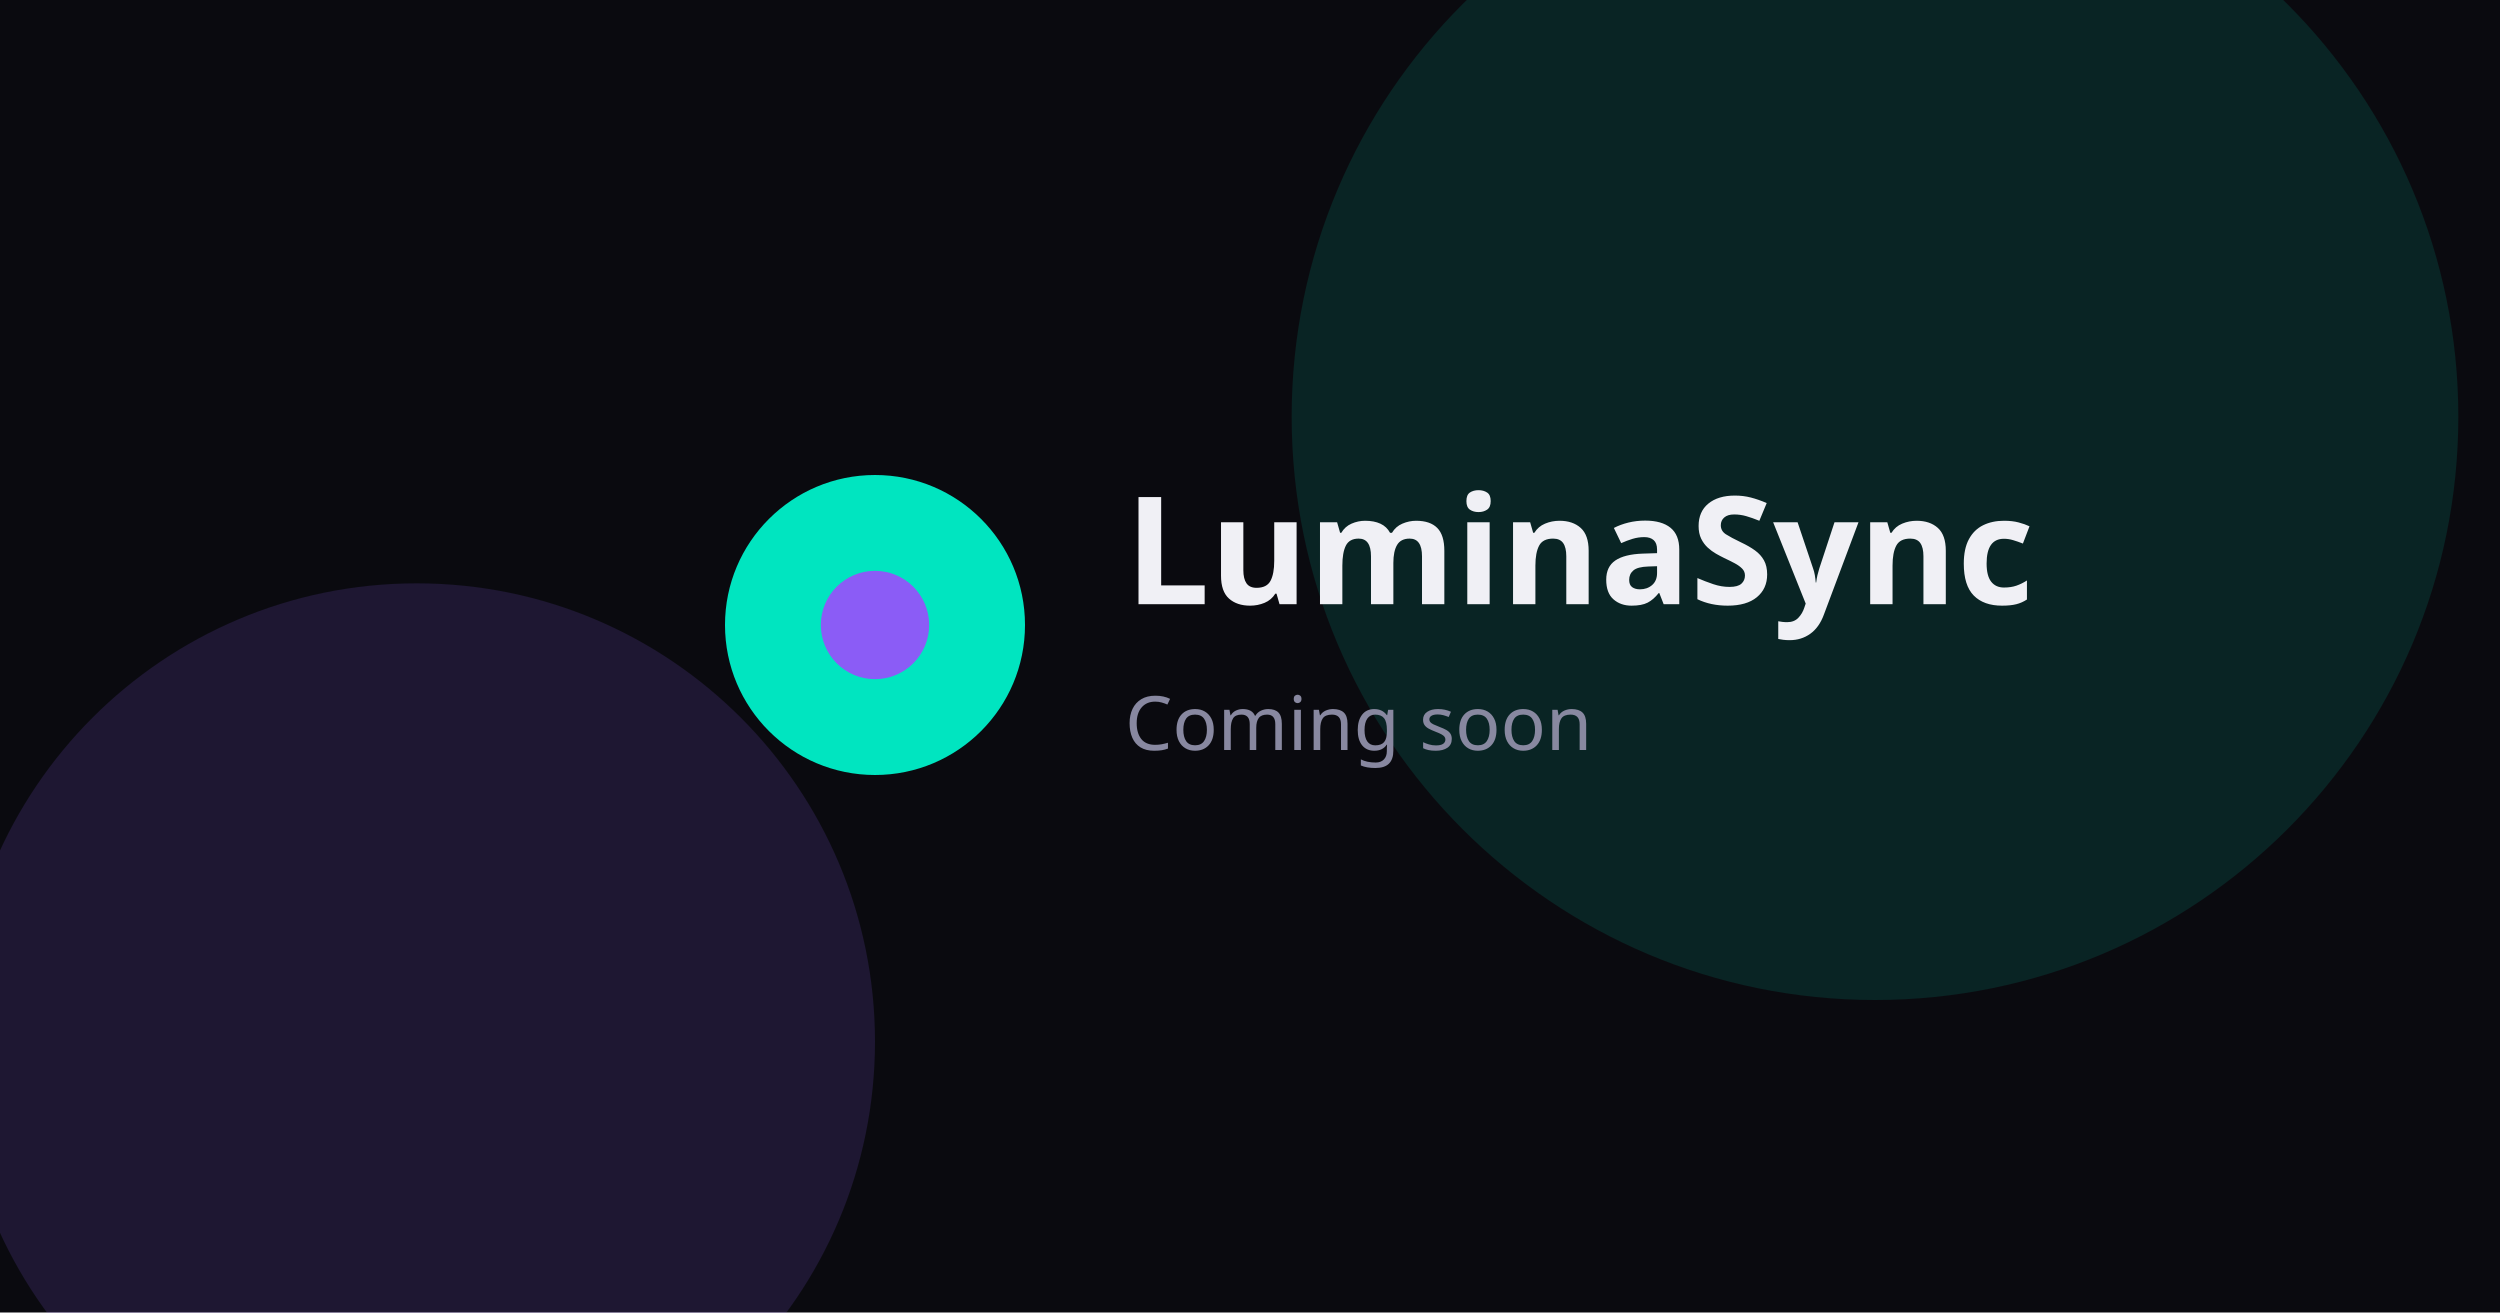
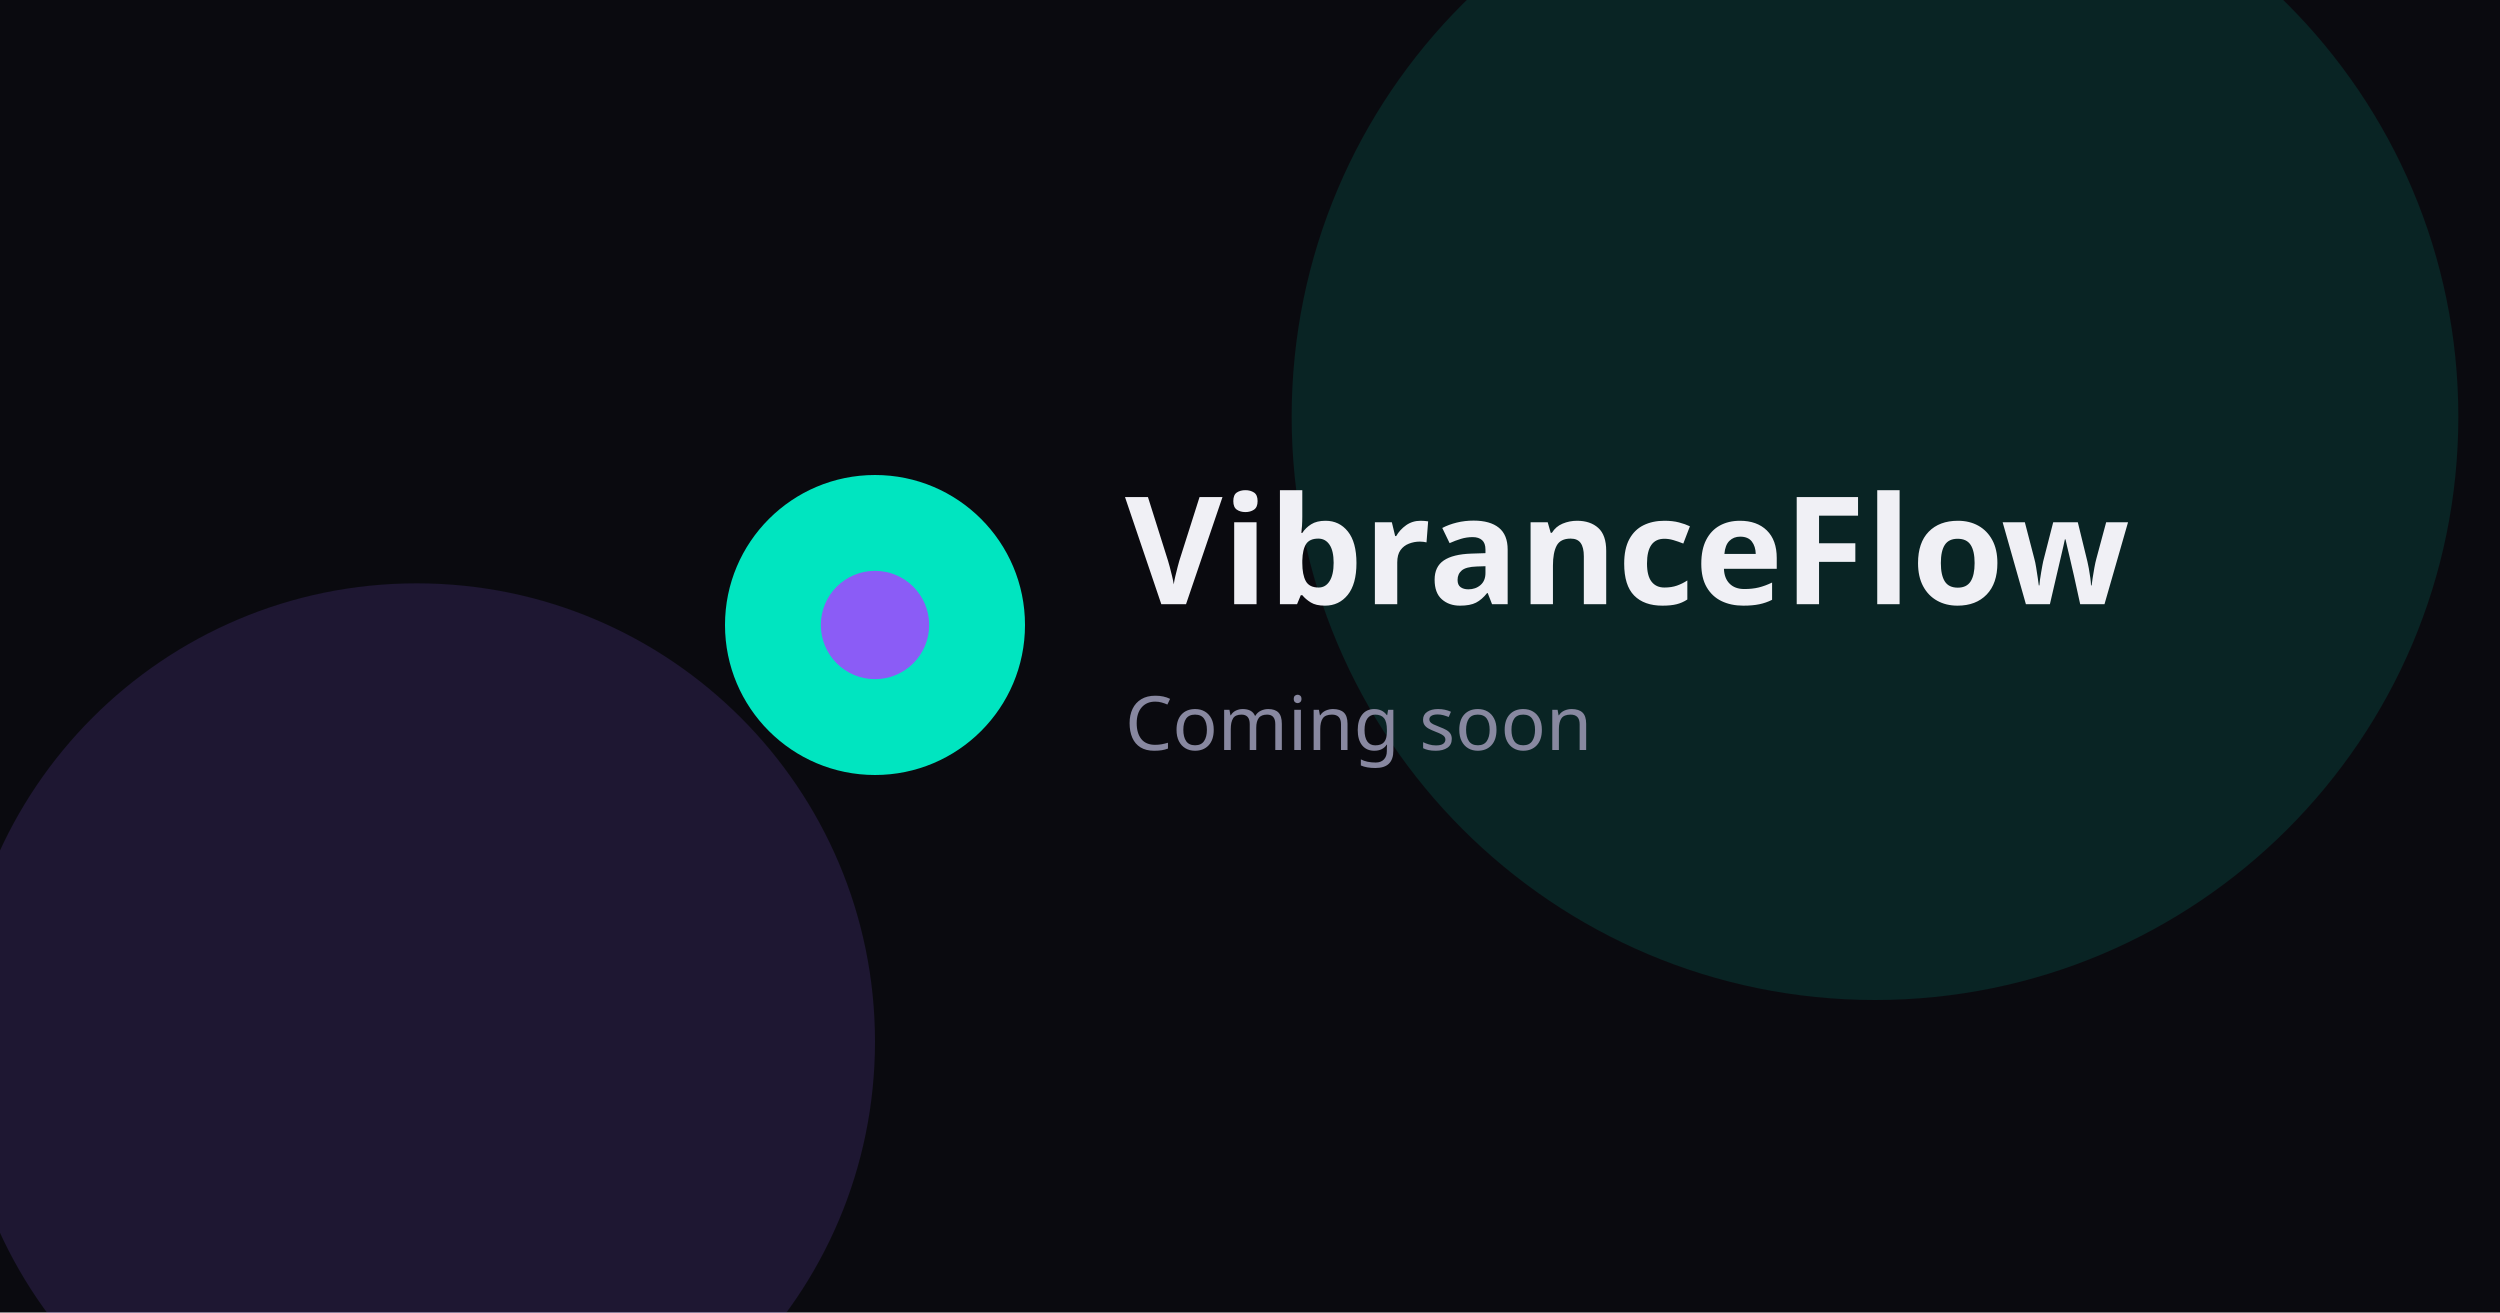
<svg xmlns="http://www.w3.org/2000/svg" width="1200" height="630" viewBox="0 0 1200 630">
  <rect width="1200" height="630" fill="#0a0a0f" />
  <circle cx="900" cy="200" r="280" fill="#00e5c0" opacity="0.12" />
  <circle cx="200" cy="500" r="220" fill="#8b5cf6" opacity="0.15" />
  <circle cx="420" cy="300" r="72" fill="#00e5c0" />
  <circle cx="420" cy="300" r="26" fill="#8b5cf6" />
-   <text x="540" y="290" fill="#f0f0f5" font-family="Segoe UI, system-ui, sans-serif" font-size="72" font-weight="700">LuminaSync</text>
+   <text x="540" y="290" fill="#f0f0f5" font-family="Segoe UI, system-ui, sans-serif" font-size="72" font-weight="700">VibranceFlow</text>
  <text x="540" y="360" fill="#8888a0" font-family="Segoe UI, system-ui, sans-serif" font-size="36">Coming soon</text>
</svg>
